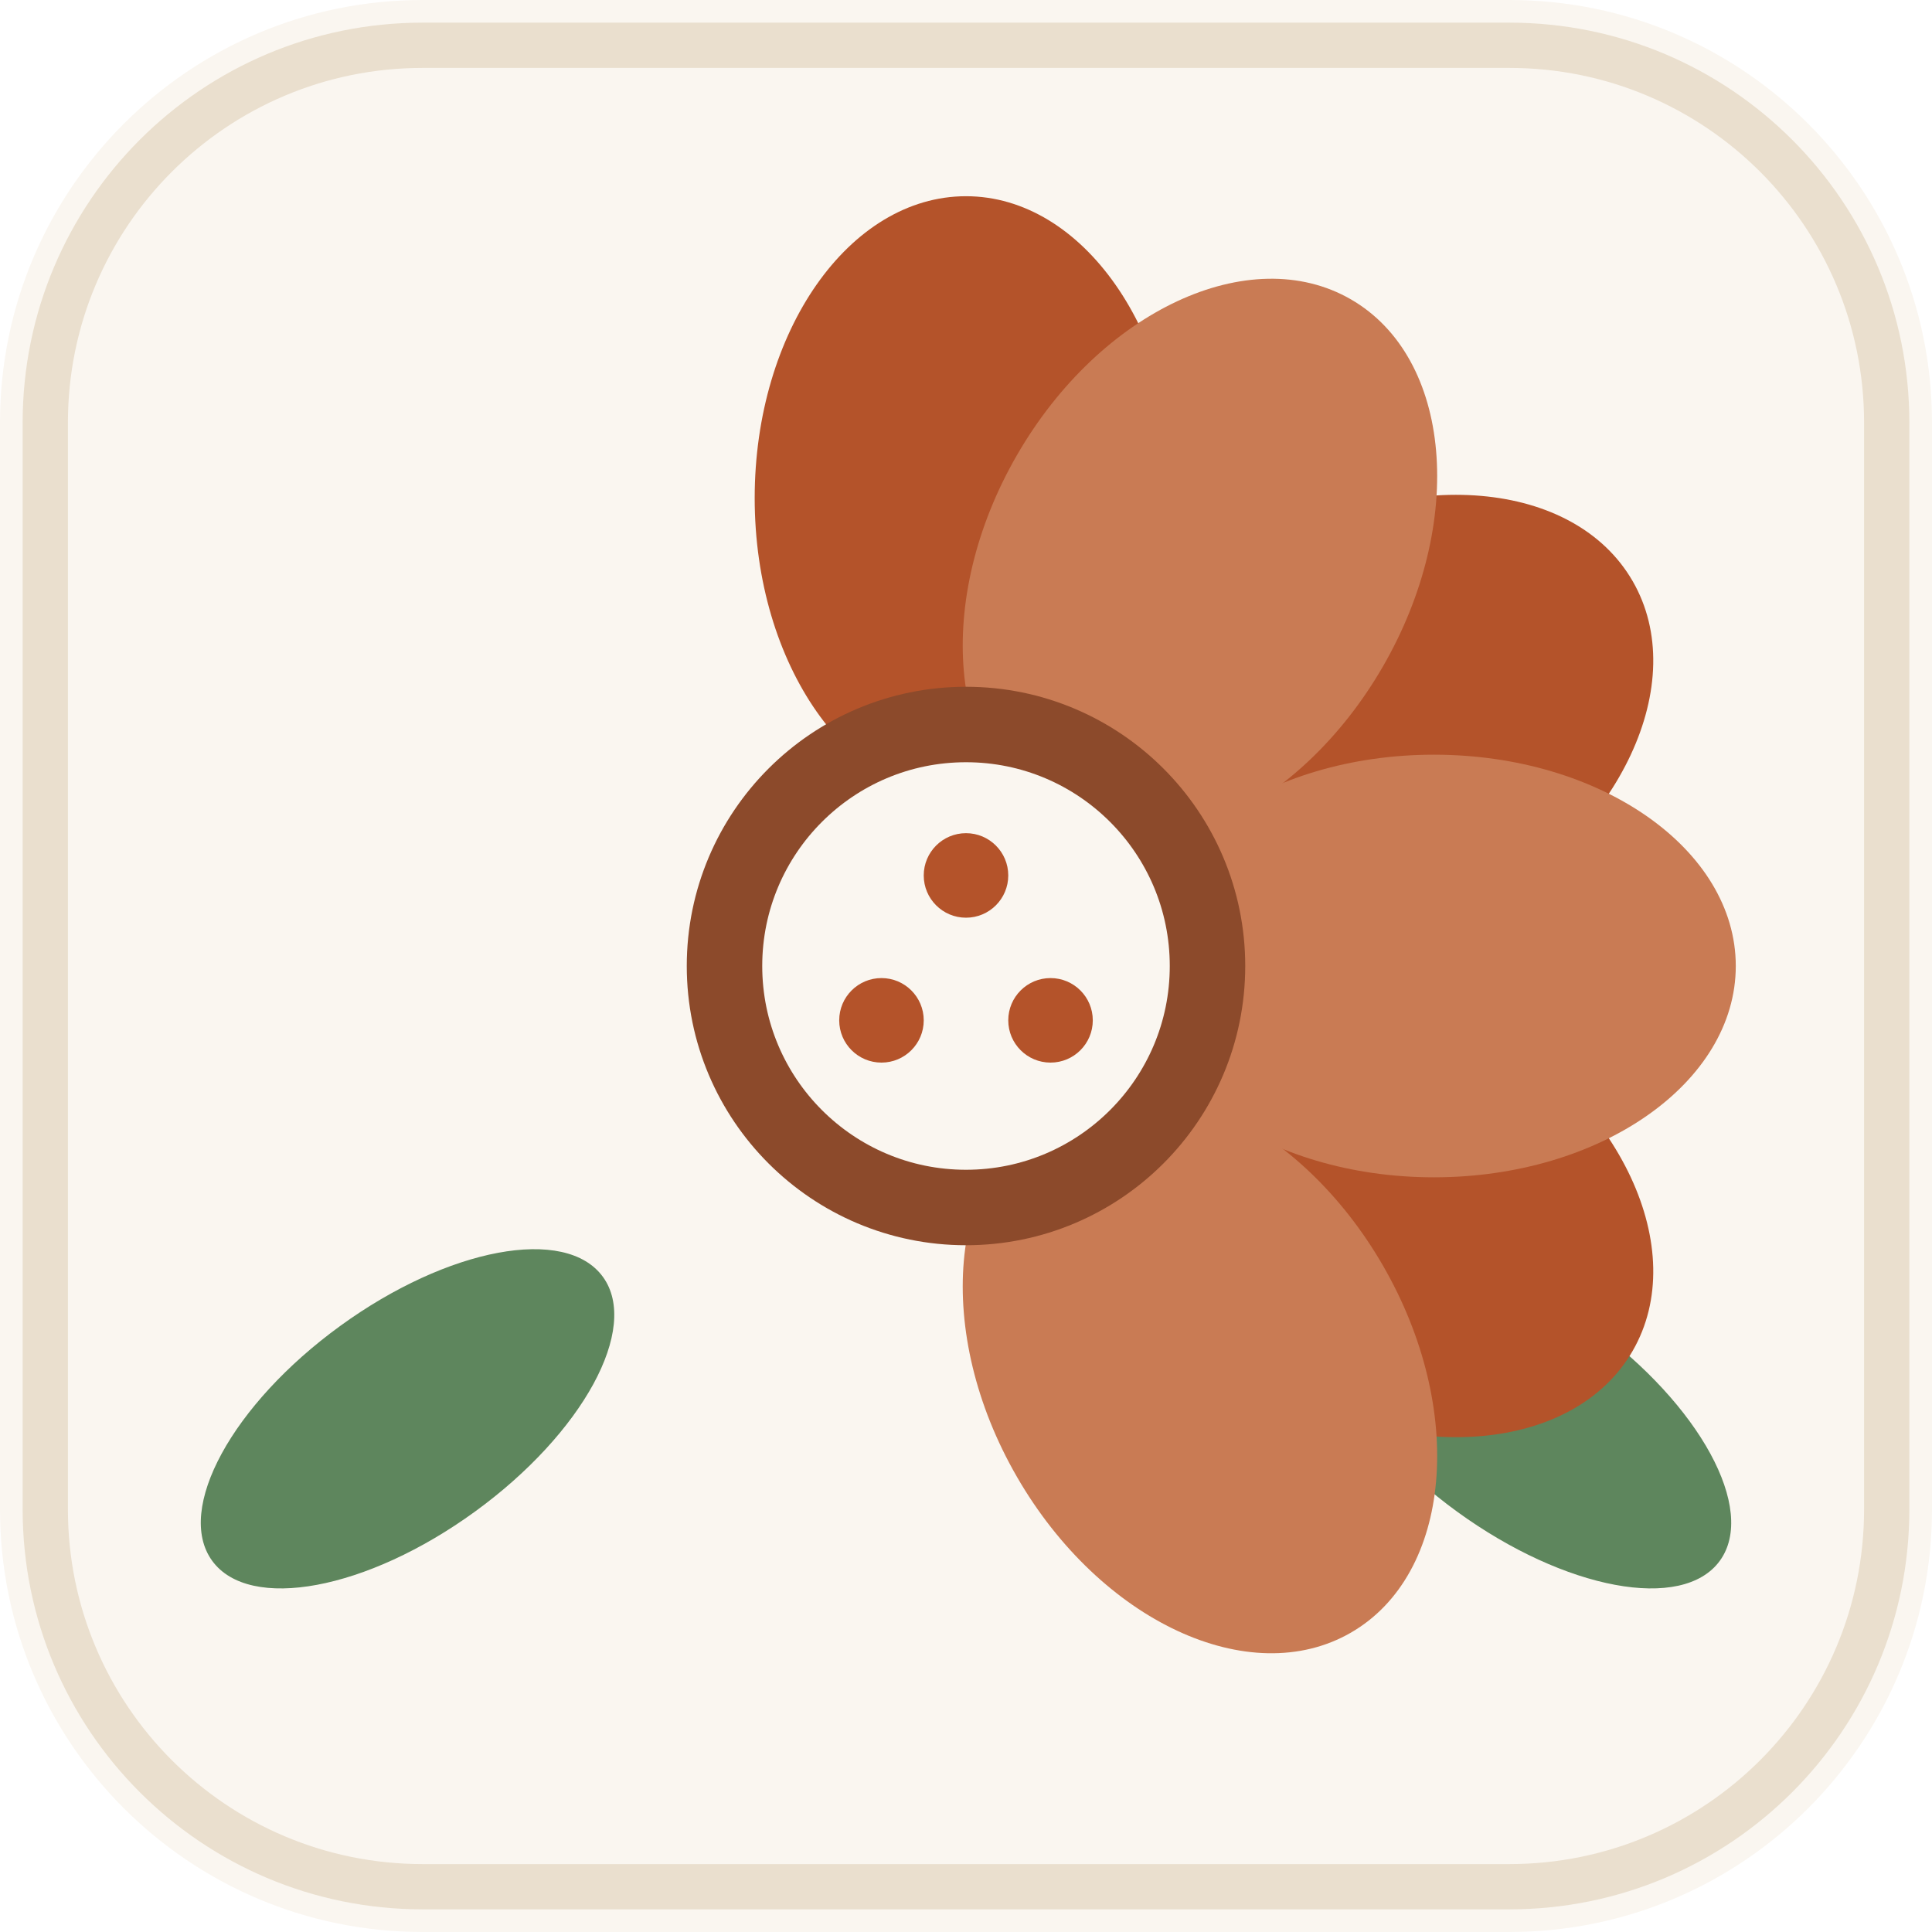
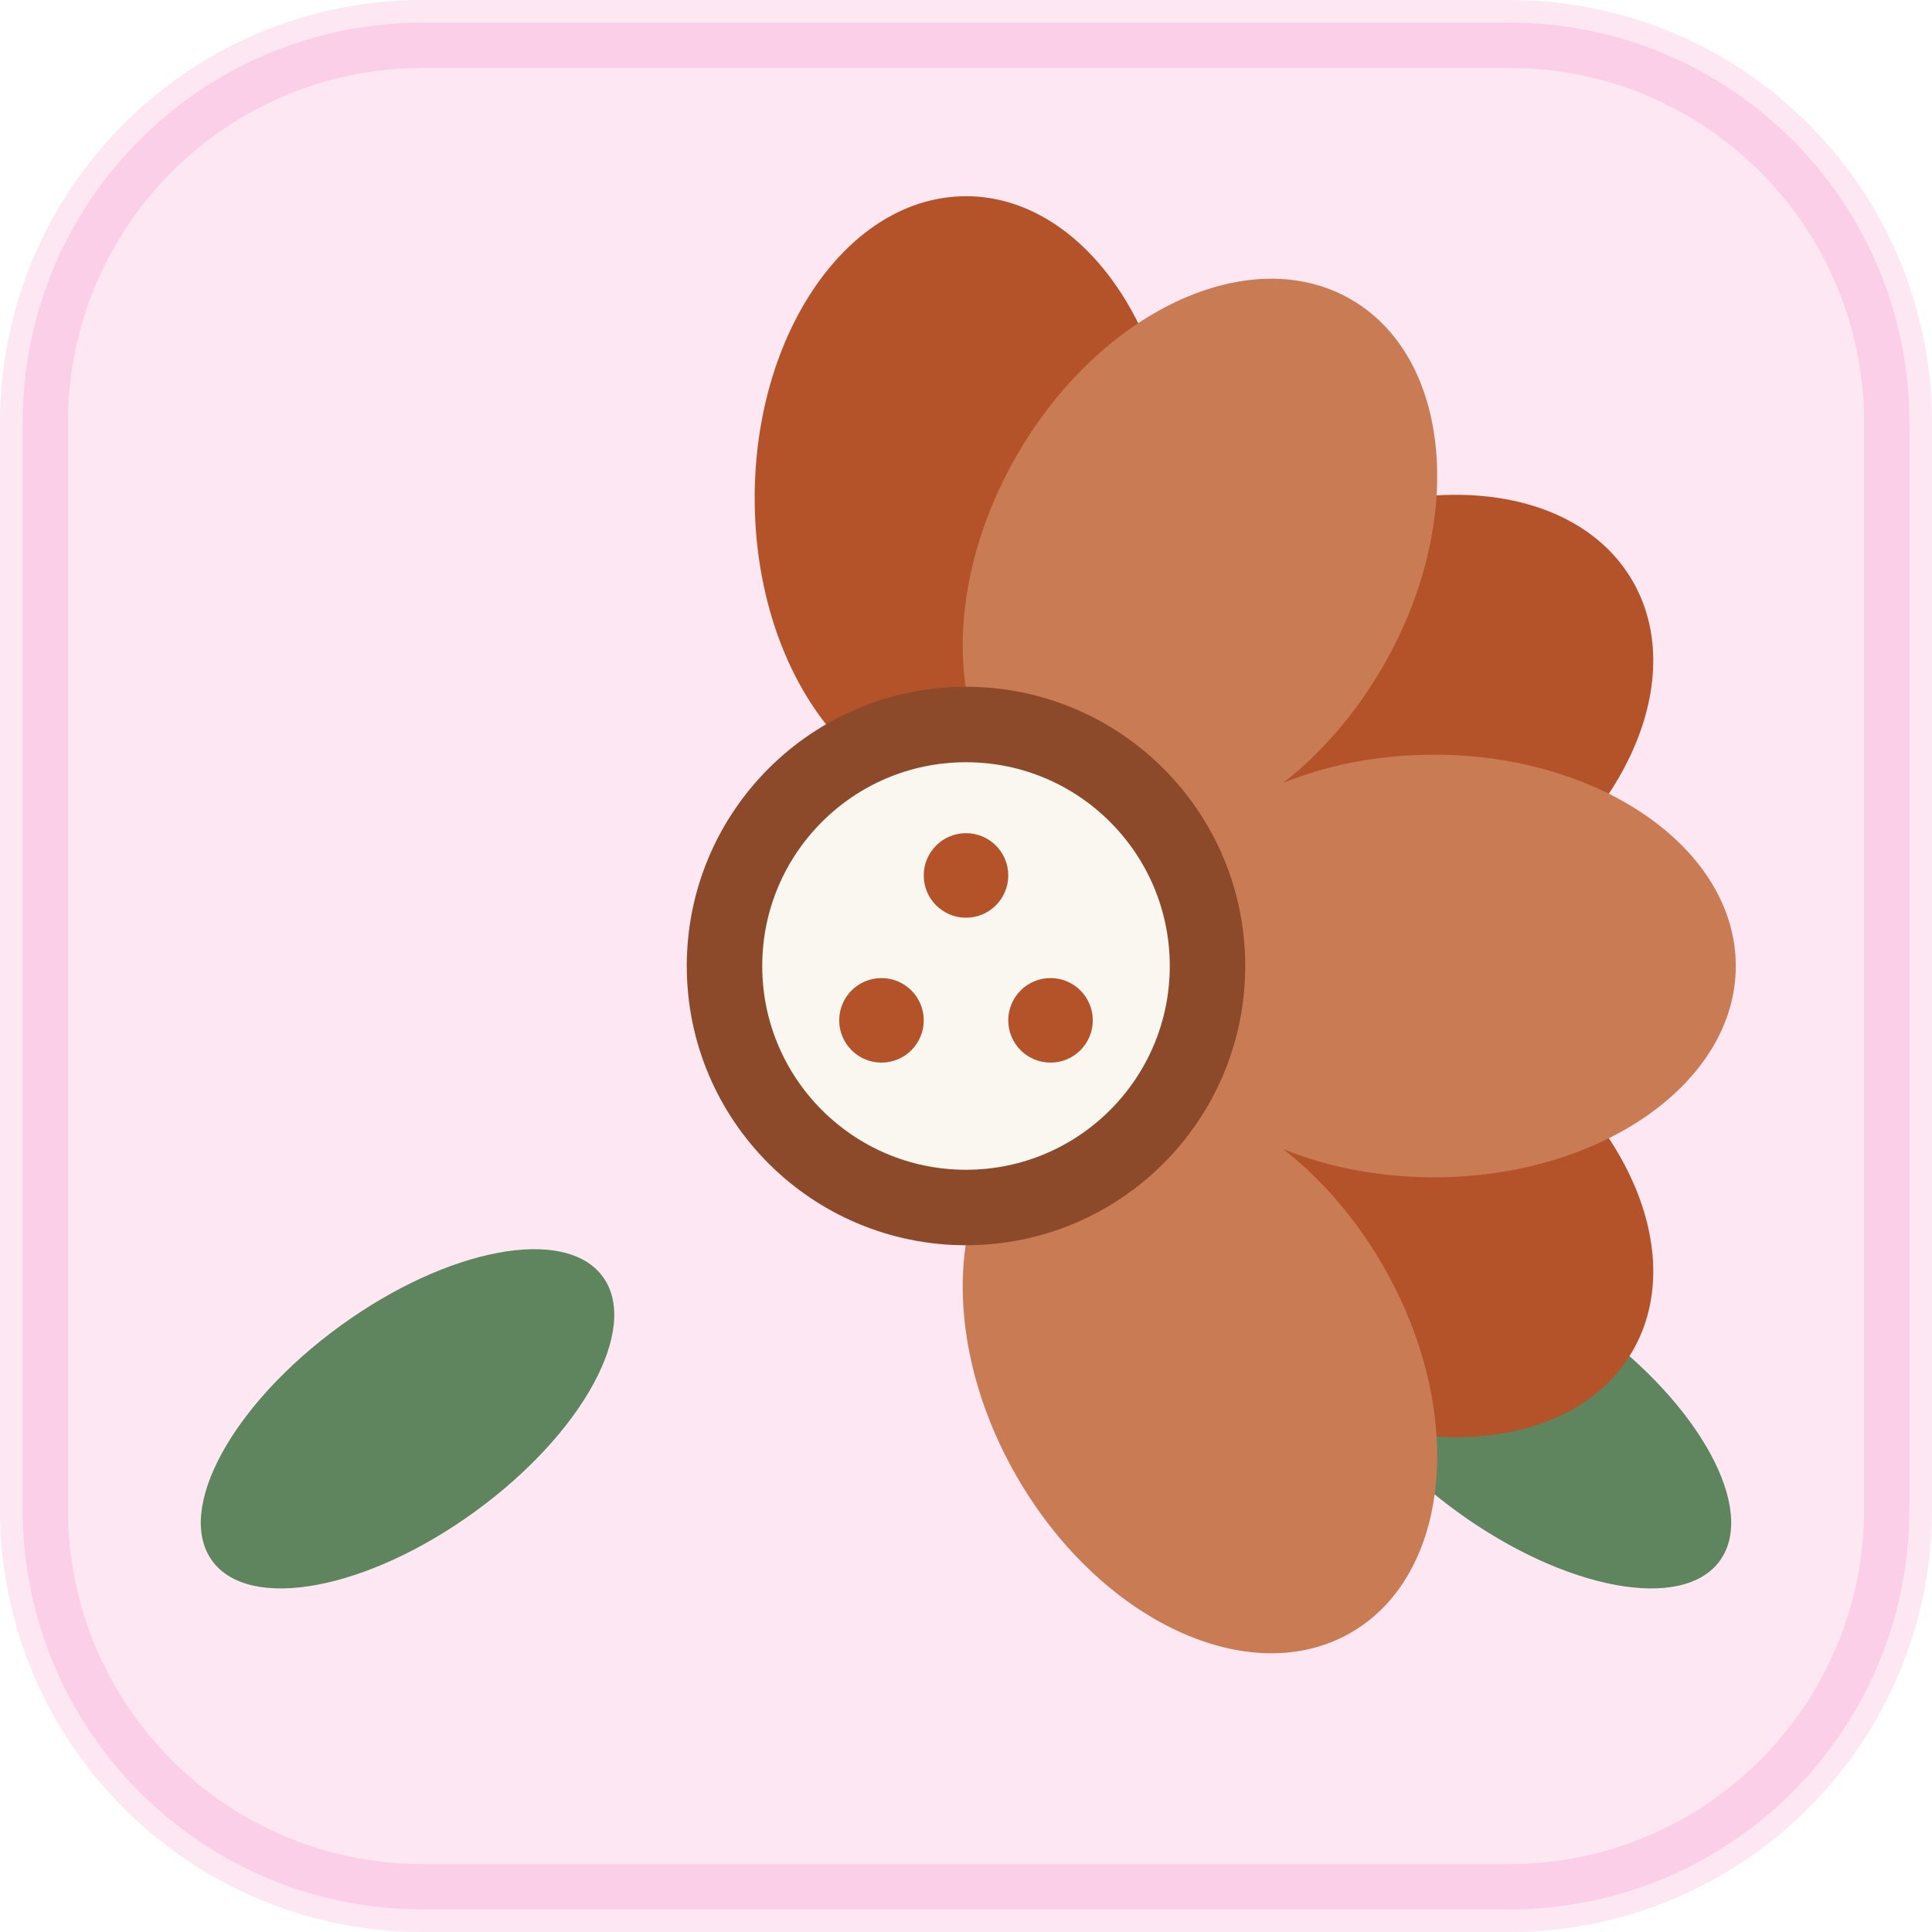
<svg xmlns="http://www.w3.org/2000/svg" viewBox="0 0 64 64" fill="none">
-   <rect width="64" height="64" rx="14" fill="#FAF6F0" />
-   <rect x="1.5" y="1.5" width="61" height="61" rx="12.5" stroke="#EADFCE" stroke-width="1.5" />
+   <rect width="64" height="64" rx="14" fill="#FCE7F3" />
+   <rect x="1.5" y="1.5" width="61" height="61" rx="12.5" stroke="#FBCFE8" stroke-width="1.5" />
  <ellipse cx="13.5" cy="47" rx="8" ry="3.8" transform="rotate(-36 13.5 47)" fill="#4C7A4C" opacity="0.9" />
  <ellipse cx="50.5" cy="47" rx="8" ry="3.8" transform="rotate(36 50.5 47)" fill="#4C7A4C" opacity="0.9" />
  <ellipse cx="32" cy="16.5" rx="7" ry="10" fill="#B4532A" />
  <ellipse cx="32" cy="16.5" rx="7" ry="10" transform="rotate(60 32 32)" fill="#B4532A" />
  <ellipse cx="32" cy="16.5" rx="7" ry="10" transform="rotate(120 32 32)" fill="#B4532A" />
  <ellipse cx="32" cy="16.5" rx="7" ry="10" transform="rotate(30 32 32)" fill="#C97B54" />
  <ellipse cx="32" cy="16.5" rx="7" ry="10" transform="rotate(90 32 32)" fill="#C97B54" />
  <ellipse cx="32" cy="16.5" rx="7" ry="10" transform="rotate(150 32 32)" fill="#C97B54" />
  <circle cx="32" cy="32" r="8" fill="#FAF6F0" stroke="#8C4A2B" stroke-width="2.5" />
  <circle cx="32" cy="29" r="1.4" fill="#B4532A" />
  <circle cx="29.2" cy="33.8" r="1.4" fill="#B4532A" />
  <circle cx="34.8" cy="33.8" r="1.4" fill="#B4532A" />
</svg>
